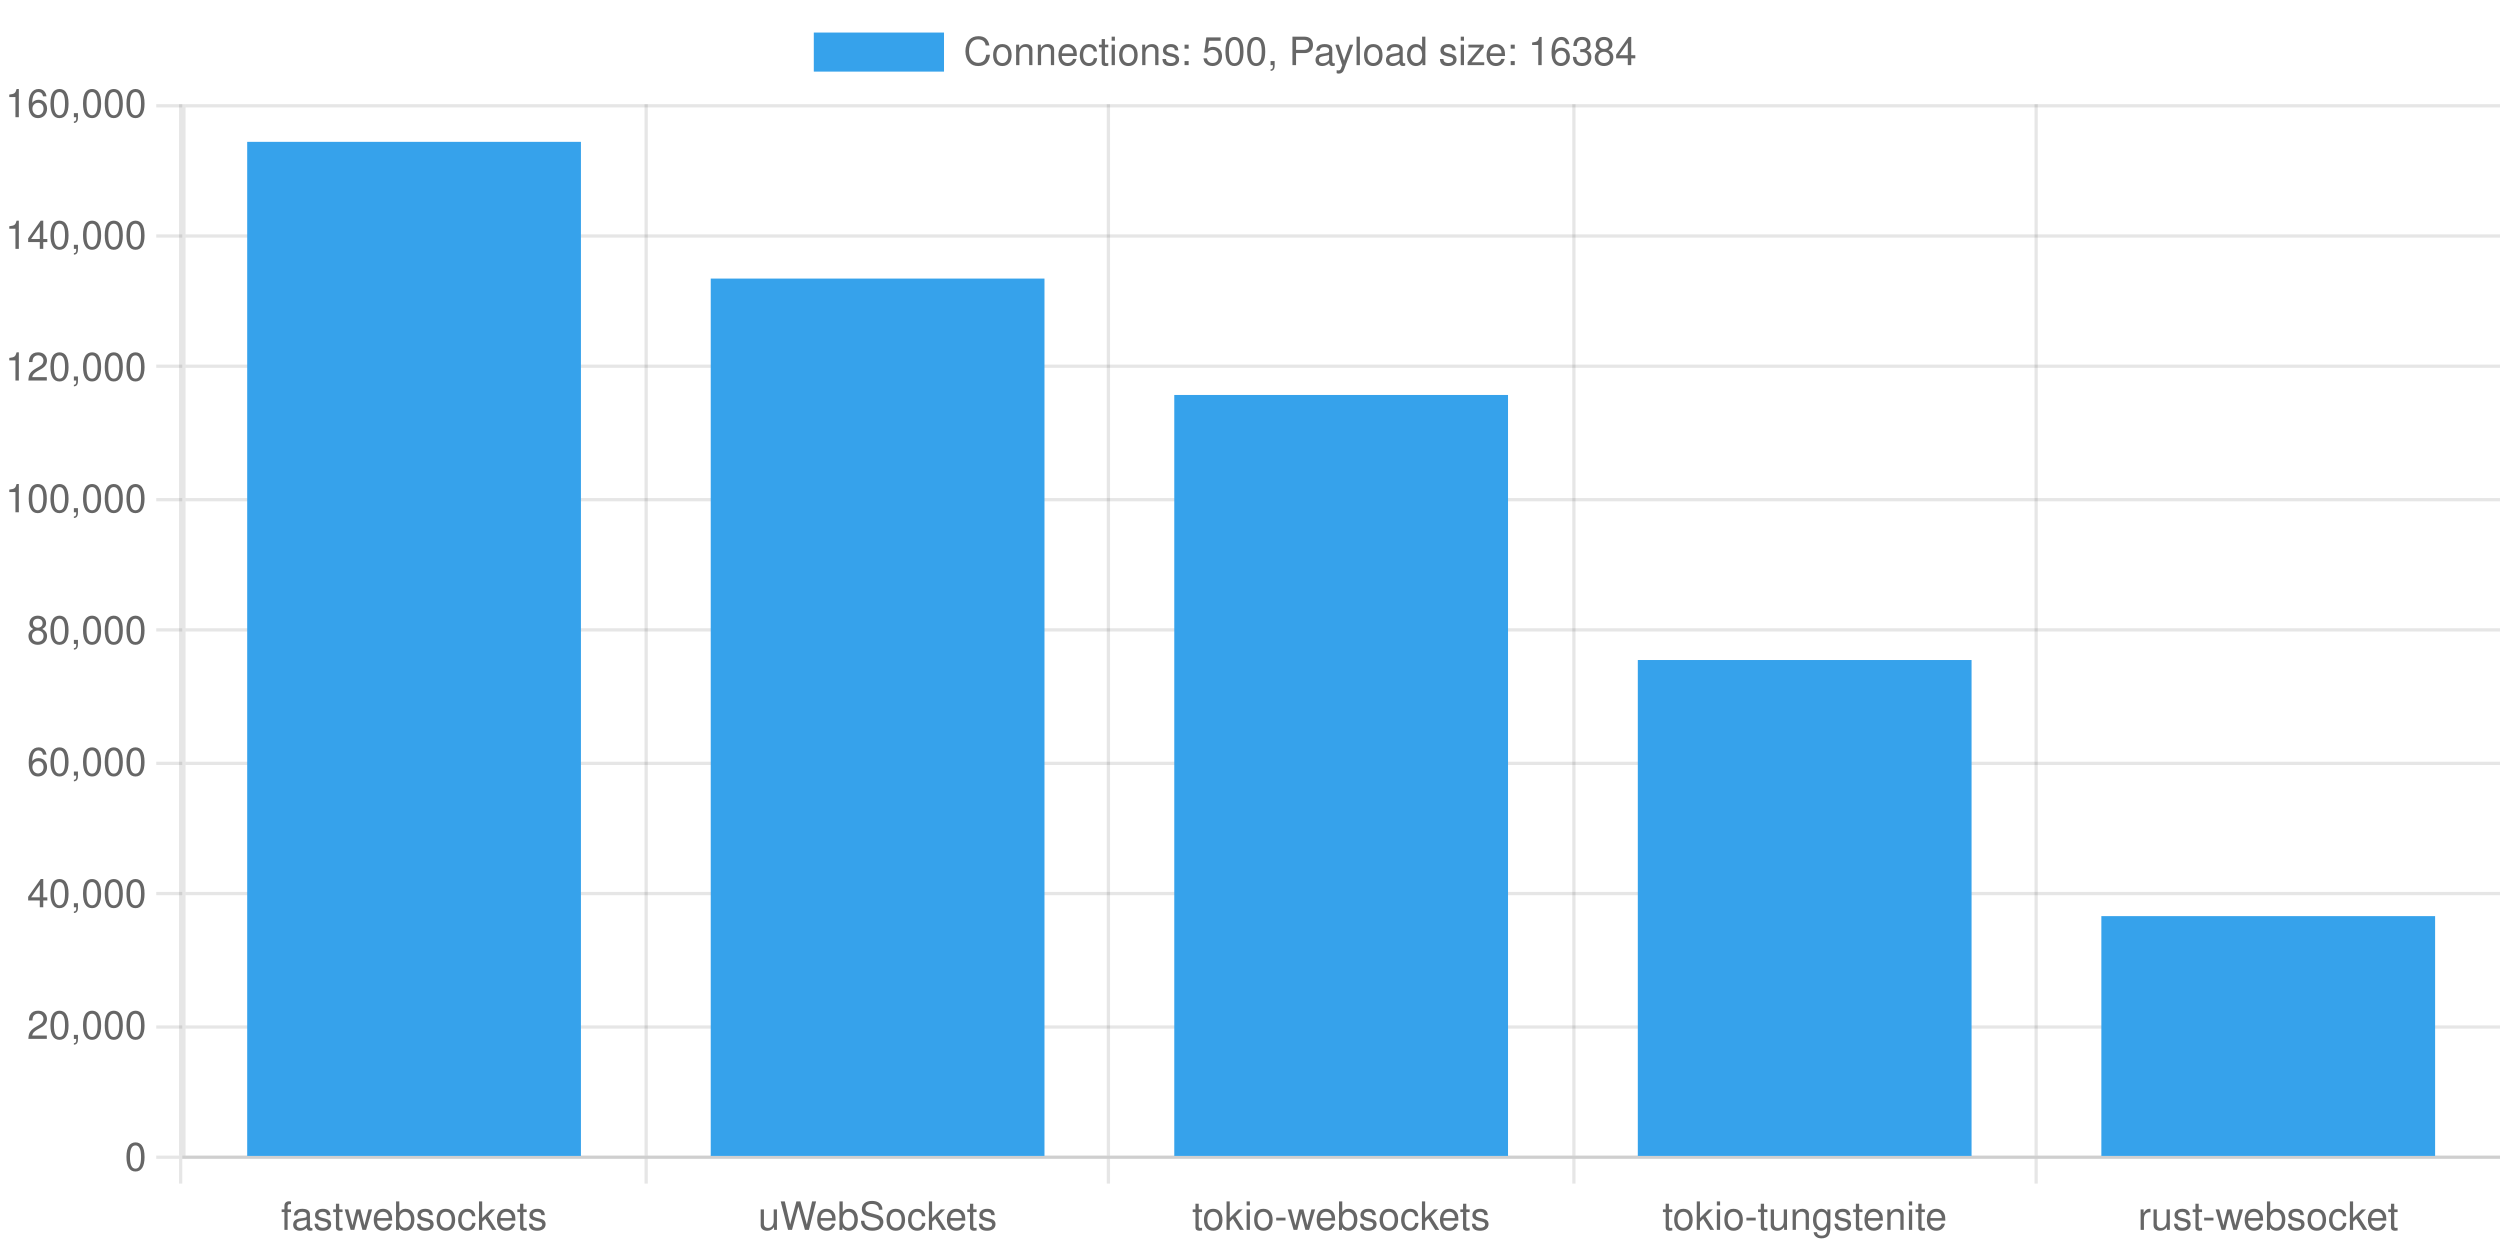
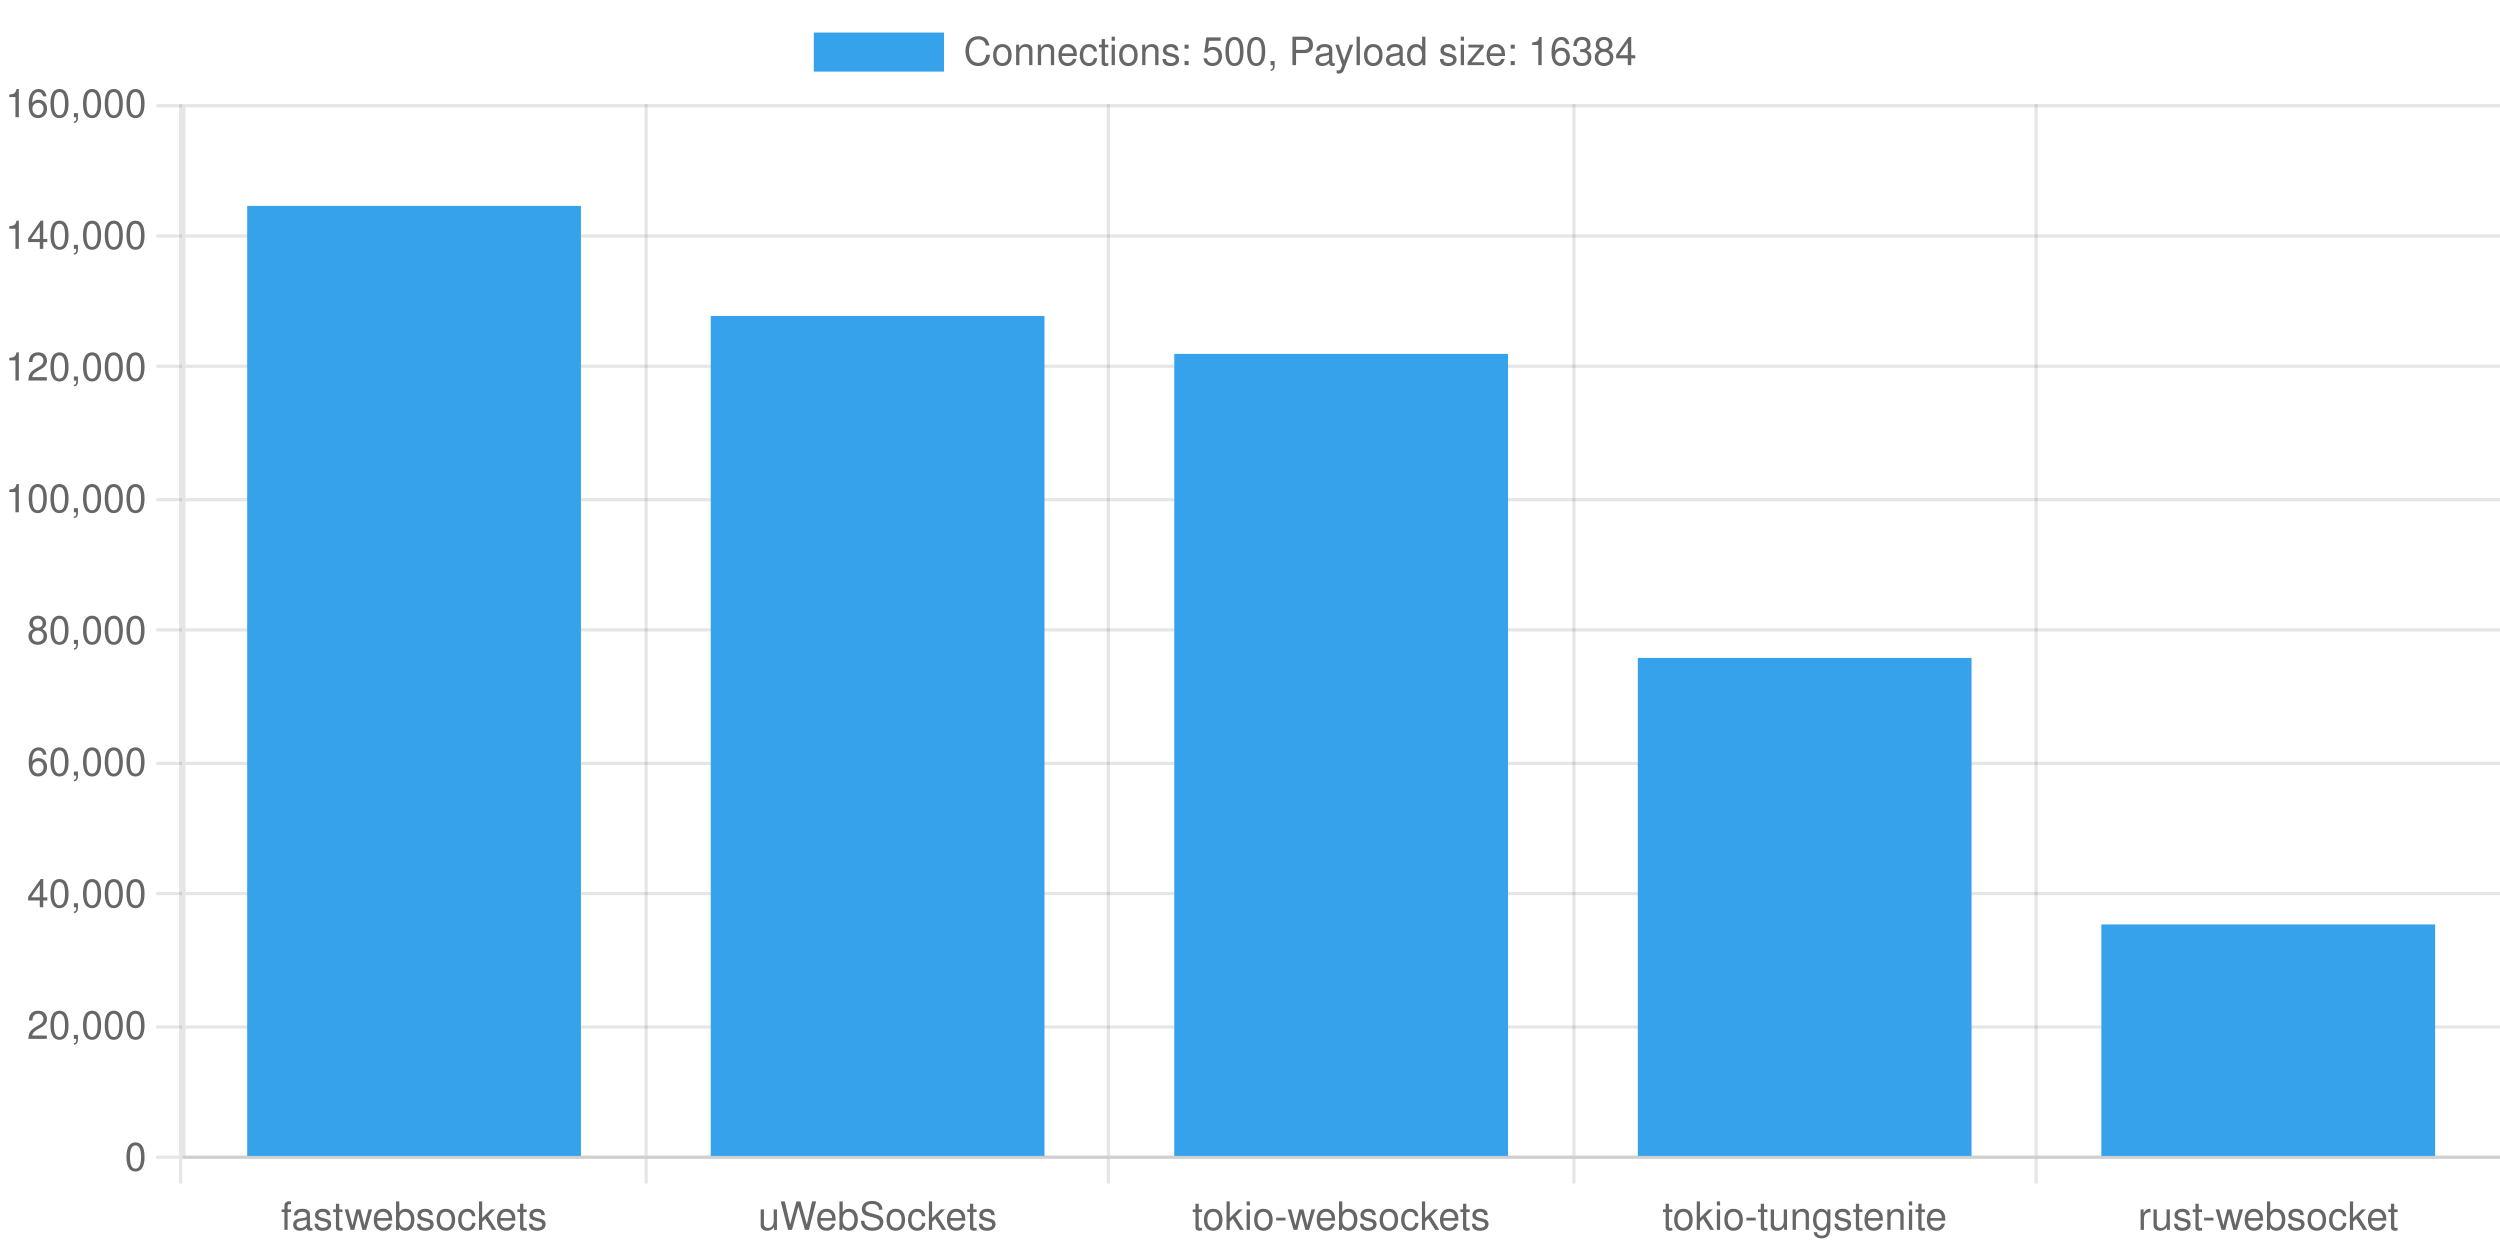
<svg xmlns="http://www.w3.org/2000/svg" version="1.1" width="768px" height="384px" viewBox="0 0 768 384">
  <defs>
    <clipPath id="clip-1" fill-rule="nonzero">
      <path d="M 0,0 L 0,32 768,32 768,0 Z" />
    </clipPath>
    <clipPath id="clip-2" fill-rule="nonzero">
      <path d="M 0,355.6 L 0,384 768,384 768,355.6 Z" />
    </clipPath>
    <clipPath id="clip-3" fill-rule="nonzero">
      <path d="M 0,0 L 0,384 56,384 56,0 Z" />
    </clipPath>
    <clipPath id="clip-4" fill-rule="nonzero">
      <path d="M 56,32 L 56,355.6 768,355.6 768,32 Z" />
    </clipPath>
  </defs>
  <g stroke="none" fill="transparent" fill-rule="nonzero" fill-opacity="1">
    <rect x="0" y="0" width="768" height="384" transform="matrix(1 0 0 1 0 0)" />
  </g>
  <g stroke="rgb(0,0,0)" stroke-width="1" stroke-linecap="butt" stroke-linejoin="miter" stroke-miterlimit="4" stroke-opacity="0.1" fill="none">
    <path d="M 55.5,32 L 55.5,355" />
  </g>
  <g stroke="rgb(0,0,0)" stroke-width="1" stroke-linecap="butt" stroke-linejoin="miter" stroke-miterlimit="4" stroke-opacity="0.1" fill="none">
    <path d="M 55.5,356 L 55.5,363.6" />
  </g>
  <g stroke="rgb(0,0,0)" stroke-width="1" stroke-linecap="butt" stroke-linejoin="miter" stroke-miterlimit="4" stroke-opacity="0.1" fill="none">
    <path d="M 198.5,32 L 198.5,355" />
  </g>
  <g stroke="rgb(0,0,0)" stroke-width="1" stroke-linecap="butt" stroke-linejoin="miter" stroke-miterlimit="4" stroke-opacity="0.1" fill="none">
    <path d="M 198.5,356 L 198.5,363.6" />
  </g>
  <g stroke="rgb(0,0,0)" stroke-width="1" stroke-linecap="butt" stroke-linejoin="miter" stroke-miterlimit="4" stroke-opacity="0.1" fill="none">
    <path d="M 340.5,32 L 340.5,355" />
  </g>
  <g stroke="rgb(0,0,0)" stroke-width="1" stroke-linecap="butt" stroke-linejoin="miter" stroke-miterlimit="4" stroke-opacity="0.1" fill="none">
    <path d="M 340.5,356 L 340.5,363.6" />
  </g>
  <g stroke="rgb(0,0,0)" stroke-width="1" stroke-linecap="butt" stroke-linejoin="miter" stroke-miterlimit="4" stroke-opacity="0.1" fill="none">
    <path d="M 483.5,32 L 483.5,355" />
  </g>
  <g stroke="rgb(0,0,0)" stroke-width="1" stroke-linecap="butt" stroke-linejoin="miter" stroke-miterlimit="4" stroke-opacity="0.1" fill="none">
    <path d="M 483.5,356 L 483.5,363.6" />
  </g>
  <g stroke="rgb(0,0,0)" stroke-width="1" stroke-linecap="butt" stroke-linejoin="miter" stroke-miterlimit="4" stroke-opacity="0.1" fill="none">
    <path d="M 625.5,32 L 625.5,355" />
  </g>
  <g stroke="rgb(0,0,0)" stroke-width="1" stroke-linecap="butt" stroke-linejoin="miter" stroke-miterlimit="4" stroke-opacity="0.1" fill="none">
    <path d="M 625.5,356 L 625.5,363.6" />
  </g>
  <g stroke="rgb(0,0,0)" stroke-width="1" stroke-linecap="butt" stroke-linejoin="miter" stroke-miterlimit="4" stroke-opacity="0.1" fill="none">
    <path d="M 768.5,32 L 768.5,355" />
  </g>
  <g stroke="rgb(0,0,0)" stroke-width="1" stroke-linecap="butt" stroke-linejoin="miter" stroke-miterlimit="4" stroke-opacity="0.1" fill="none">
    <path d="M 768.5,356 L 768.5,363.6" />
  </g>
  <g stroke="rgb(0,0,0)" stroke-width="1" stroke-linecap="butt" stroke-linejoin="miter" stroke-miterlimit="4" stroke-opacity="0.1" fill="none">
    <path d="M 57,355.5 L 768,355.5" />
  </g>
  <g stroke="rgb(0,0,0)" stroke-width="1" stroke-linecap="butt" stroke-linejoin="miter" stroke-miterlimit="4" stroke-opacity="0.1" fill="none">
    <path d="M 48,355.5 L 56,355.5" />
  </g>
  <g stroke="rgb(0,0,0)" stroke-width="1" stroke-linecap="butt" stroke-linejoin="miter" stroke-miterlimit="4" stroke-opacity="0.1" fill="none">
    <path d="M 57,315.5 L 768,315.5" />
  </g>
  <g stroke="rgb(0,0,0)" stroke-width="1" stroke-linecap="butt" stroke-linejoin="miter" stroke-miterlimit="4" stroke-opacity="0.1" fill="none">
    <path d="M 48,315.5 L 56,315.5" />
  </g>
  <g stroke="rgb(0,0,0)" stroke-width="1" stroke-linecap="butt" stroke-linejoin="miter" stroke-miterlimit="4" stroke-opacity="0.1" fill="none">
    <path d="M 57,274.5 L 768,274.5" />
  </g>
  <g stroke="rgb(0,0,0)" stroke-width="1" stroke-linecap="butt" stroke-linejoin="miter" stroke-miterlimit="4" stroke-opacity="0.1" fill="none">
    <path d="M 48,274.5 L 56,274.5" />
  </g>
  <g stroke="rgb(0,0,0)" stroke-width="1" stroke-linecap="butt" stroke-linejoin="miter" stroke-miterlimit="4" stroke-opacity="0.1" fill="none">
    <path d="M 57,234.5 L 768,234.5" />
  </g>
  <g stroke="rgb(0,0,0)" stroke-width="1" stroke-linecap="butt" stroke-linejoin="miter" stroke-miterlimit="4" stroke-opacity="0.1" fill="none">
    <path d="M 48,234.5 L 56,234.5" />
  </g>
  <g stroke="rgb(0,0,0)" stroke-width="1" stroke-linecap="butt" stroke-linejoin="miter" stroke-miterlimit="4" stroke-opacity="0.1" fill="none">
    <path d="M 57,193.5 L 768,193.5" />
  </g>
  <g stroke="rgb(0,0,0)" stroke-width="1" stroke-linecap="butt" stroke-linejoin="miter" stroke-miterlimit="4" stroke-opacity="0.1" fill="none">
    <path d="M 48,193.5 L 56,193.5" />
  </g>
  <g stroke="rgb(0,0,0)" stroke-width="1" stroke-linecap="butt" stroke-linejoin="miter" stroke-miterlimit="4" stroke-opacity="0.1" fill="none">
    <path d="M 57,153.5 L 768,153.5" />
  </g>
  <g stroke="rgb(0,0,0)" stroke-width="1" stroke-linecap="butt" stroke-linejoin="miter" stroke-miterlimit="4" stroke-opacity="0.1" fill="none">
    <path d="M 48,153.5 L 56,153.5" />
  </g>
  <g stroke="rgb(0,0,0)" stroke-width="1" stroke-linecap="butt" stroke-linejoin="miter" stroke-miterlimit="4" stroke-opacity="0.1" fill="none">
    <path d="M 57,112.5 L 768,112.5" />
  </g>
  <g stroke="rgb(0,0,0)" stroke-width="1" stroke-linecap="butt" stroke-linejoin="miter" stroke-miterlimit="4" stroke-opacity="0.1" fill="none">
    <path d="M 48,112.5 L 56,112.5" />
  </g>
  <g stroke="rgb(0,0,0)" stroke-width="1" stroke-linecap="butt" stroke-linejoin="miter" stroke-miterlimit="4" stroke-opacity="0.1" fill="none">
    <path d="M 57,72.5 L 768,72.5" />
  </g>
  <g stroke="rgb(0,0,0)" stroke-width="1" stroke-linecap="butt" stroke-linejoin="miter" stroke-miterlimit="4" stroke-opacity="0.1" fill="none">
    <path d="M 48,72.5 L 56,72.5" />
  </g>
  <g stroke="rgb(0,0,0)" stroke-width="1" stroke-linecap="butt" stroke-linejoin="miter" stroke-miterlimit="4" stroke-opacity="0.1" fill="none">
    <path d="M 57,32.5 L 768,32.5" />
  </g>
  <g stroke="rgb(0,0,0)" stroke-width="1" stroke-linecap="butt" stroke-linejoin="miter" stroke-miterlimit="4" stroke-opacity="0.1" fill="none">
    <path d="M 48,32.5 L 56,32.5" />
  </g>
  <g stroke="none" fill="rgb(54,162,235)" fill-rule="nonzero" fill-opacity="1" clip-path="url(#clip-1)">
    <path d="M 250,10 L 250,22 290,22 290,10 Z" />
  </g>
  <g stroke="none" fill="#666" fill-rule="nonzero" fill-opacity="1" clip-path="url(#clip-1)">
    <text style="font:normal 12px 'Helvetica Neue', 'Helvetica', 'Arial', sans-serif;" text-anchor="start" dominant-baseline="middle" transform="matrix(1 0 0 1 0 0)">
      <tspan x="296" y="16">Connections: 500, Payload size: 16384</tspan>
    </text>
  </g>
  <g stroke="rgb(0,0,0)" stroke-width="1" stroke-linecap="butt" stroke-linejoin="miter" stroke-miterlimit="4" stroke-opacity="0.1" fill="none">
    <path d="M 56,355.5 L 769,355.5" />
  </g>
  <g stroke="none" fill="#666" fill-rule="nonzero" fill-opacity="1" clip-path="url(#clip-2)">
    <text style="font:normal 12px 'Helvetica Neue', 'Helvetica', 'Arial', sans-serif;" text-anchor="middle" dominant-baseline="middle" transform="matrix(1 0 0 1 127.2 366.6)">
      <tspan x="0" y="7.2">fastwebsockets</tspan>
    </text>
  </g>
  <g stroke="none" fill="#666" fill-rule="nonzero" fill-opacity="1" clip-path="url(#clip-2)">
    <text style="font:normal 12px 'Helvetica Neue', 'Helvetica', 'Arial', sans-serif;" text-anchor="middle" dominant-baseline="middle" transform="matrix(1 0 0 1 269.6 366.6)">
      <tspan x="0" y="7.2">uWebSockets</tspan>
    </text>
  </g>
  <g stroke="none" fill="#666" fill-rule="nonzero" fill-opacity="1" clip-path="url(#clip-2)">
    <text style="font:normal 12px 'Helvetica Neue', 'Helvetica', 'Arial', sans-serif;" text-anchor="middle" dominant-baseline="middle" transform="matrix(1 0 0 1 412 366.6)">
      <tspan x="0" y="7.2">tokio-websockets</tspan>
    </text>
  </g>
  <g stroke="none" fill="#666" fill-rule="nonzero" fill-opacity="1" clip-path="url(#clip-2)">
    <text style="font:normal 12px 'Helvetica Neue', 'Helvetica', 'Arial', sans-serif;" text-anchor="middle" dominant-baseline="middle" transform="matrix(1 0 0 1 554.4 366.6)">
      <tspan x="0" y="7.2">tokio-tungstenite</tspan>
    </text>
  </g>
  <g stroke="none" fill="#666" fill-rule="nonzero" fill-opacity="1" clip-path="url(#clip-2)">
    <text style="font:normal 12px 'Helvetica Neue', 'Helvetica', 'Arial', sans-serif;" text-anchor="middle" dominant-baseline="middle" transform="matrix(1 0 0 1 696.8 366.6)">
      <tspan x="0" y="7.2">rust-websocket</tspan>
    </text>
  </g>
  <g stroke="rgb(0,0,0)" stroke-width="1" stroke-linecap="butt" stroke-linejoin="miter" stroke-miterlimit="4" stroke-opacity="0.1" fill="none">
    <path d="M 56.5,32 L 56.5,356" />
  </g>
  <g stroke="none" fill="#666" fill-rule="nonzero" fill-opacity="1" clip-path="url(#clip-3)">
    <text style="font:normal 12px 'Helvetica Neue', 'Helvetica', 'Arial', sans-serif;" text-anchor="end" dominant-baseline="middle" transform="matrix(1 0 0 1 45 355.6)">
      <tspan x="0" y="0">0</tspan>
    </text>
  </g>
  <g stroke="none" fill="#666" fill-rule="nonzero" fill-opacity="1" clip-path="url(#clip-3)">
    <text style="font:normal 12px 'Helvetica Neue', 'Helvetica', 'Arial', sans-serif;" text-anchor="end" dominant-baseline="middle" transform="matrix(1 0 0 1 45 315.15)">
      <tspan x="0" y="0">20,000</tspan>
    </text>
  </g>
  <g stroke="none" fill="#666" fill-rule="nonzero" fill-opacity="1" clip-path="url(#clip-3)">
    <text style="font:normal 12px 'Helvetica Neue', 'Helvetica', 'Arial', sans-serif;" text-anchor="end" dominant-baseline="middle" transform="matrix(1 0 0 1 45 274.7)">
      <tspan x="0" y="0">40,000</tspan>
    </text>
  </g>
  <g stroke="none" fill="#666" fill-rule="nonzero" fill-opacity="1" clip-path="url(#clip-3)">
    <text style="font:normal 12px 'Helvetica Neue', 'Helvetica', 'Arial', sans-serif;" text-anchor="end" dominant-baseline="middle" transform="matrix(1 0 0 1 45 234.25)">
      <tspan x="0" y="0">60,000</tspan>
    </text>
  </g>
  <g stroke="none" fill="#666" fill-rule="nonzero" fill-opacity="1" clip-path="url(#clip-3)">
    <text style="font:normal 12px 'Helvetica Neue', 'Helvetica', 'Arial', sans-serif;" text-anchor="end" dominant-baseline="middle" transform="matrix(1 0 0 1 45 193.8)">
      <tspan x="0" y="0">80,000</tspan>
    </text>
  </g>
  <g stroke="none" fill="#666" fill-rule="nonzero" fill-opacity="1" clip-path="url(#clip-3)">
    <text style="font:normal 12px 'Helvetica Neue', 'Helvetica', 'Arial', sans-serif;" text-anchor="end" dominant-baseline="middle" transform="matrix(1 0 0 1 45 153.35)">
      <tspan x="0" y="0">100,000</tspan>
    </text>
  </g>
  <g stroke="none" fill="#666" fill-rule="nonzero" fill-opacity="1" clip-path="url(#clip-3)">
    <text style="font:normal 12px 'Helvetica Neue', 'Helvetica', 'Arial', sans-serif;" text-anchor="end" dominant-baseline="middle" transform="matrix(1 0 0 1 45 112.9)">
      <tspan x="0" y="0">120,000</tspan>
    </text>
  </g>
  <g stroke="none" fill="#666" fill-rule="nonzero" fill-opacity="1" clip-path="url(#clip-3)">
    <text style="font:normal 12px 'Helvetica Neue', 'Helvetica', 'Arial', sans-serif;" text-anchor="end" dominant-baseline="middle" transform="matrix(1 0 0 1 45 72.45)">
      <tspan x="0" y="0">140,000</tspan>
    </text>
  </g>
  <g stroke="none" fill="#666" fill-rule="nonzero" fill-opacity="1" clip-path="url(#clip-3)">
    <text style="font:normal 12px 'Helvetica Neue', 'Helvetica', 'Arial', sans-serif;" text-anchor="end" dominant-baseline="middle" transform="matrix(1 0 0 1 45 32)">
      <tspan x="0" y="0">160,000</tspan>
    </text>
  </g>
  <g stroke="none" fill="rgb(54,162,235)" fill-rule="nonzero" fill-opacity="1" clip-path="url(#clip-4)">
-     <path d="M 75.936,43.575 L 75.936,355.1 178.464,355.1 178.464,43.575 Z" />
-   </g>
-   <g stroke="none" fill="rgb(54,162,235)" fill-rule="nonzero" fill-opacity="1" clip-path="url(#clip-4)">
-     <path d="M 218.336,85.578 L 218.336,355.1 320.864,355.1 320.864,85.578 Z" />
-   </g>
-   <g stroke="none" fill="rgb(54,162,235)" fill-rule="nonzero" fill-opacity="1" clip-path="url(#clip-4)">
-     <path d="M 360.736,121.334 L 360.736,355.1 463.264,355.1 463.264,121.334 Z" />
-   </g>
-   <g stroke="none" fill="rgb(54,162,235)" fill-rule="nonzero" fill-opacity="1" clip-path="url(#clip-4)">
-     <path d="M 503.136,202.756 L 503.136,355.1 605.664,355.1 605.664,202.756 Z" />
-   </g>
-   <g stroke="none" fill="rgb(54,162,235)" fill-rule="nonzero" fill-opacity="1" clip-path="url(#clip-4)">
-     <path d="M 645.536,281.434 L 645.536,355.1 748.064,355.1 748.064,281.434 Z" />
+     <path d="M 75.936,63.259 L 75.936,355.1 178.464,355.1 178.464,63.259 Z" />
+   </g>
+   <g stroke="none" fill="rgb(54,162,235)" fill-rule="nonzero" fill-opacity="1" clip-path="url(#clip-4)">
+     <path d="M 218.336,97.076 L 218.336,355.1 320.864,355.1 320.864,97.076 Z" />
+   </g>
+   <g stroke="none" fill="rgb(54,162,235)" fill-rule="nonzero" fill-opacity="1" clip-path="url(#clip-4)">
+     <path d="M 360.736,108.709 L 360.736,355.1 463.264,355.1 463.264,108.709 Z" />
+   </g>
+   <g stroke="none" fill="rgb(54,162,235)" fill-rule="nonzero" fill-opacity="1" clip-path="url(#clip-4)">
+     <path d="M 503.136,202.106 L 503.136,355.1 605.664,355.1 605.664,202.106 Z" />
+   </g>
+   <g stroke="none" fill="rgb(54,162,235)" fill-rule="nonzero" fill-opacity="1" clip-path="url(#clip-4)">
+     <path d="M 645.536,283.983 L 645.536,355.1 748.064,355.1 748.064,283.983 Z" />
  </g>
</svg>
